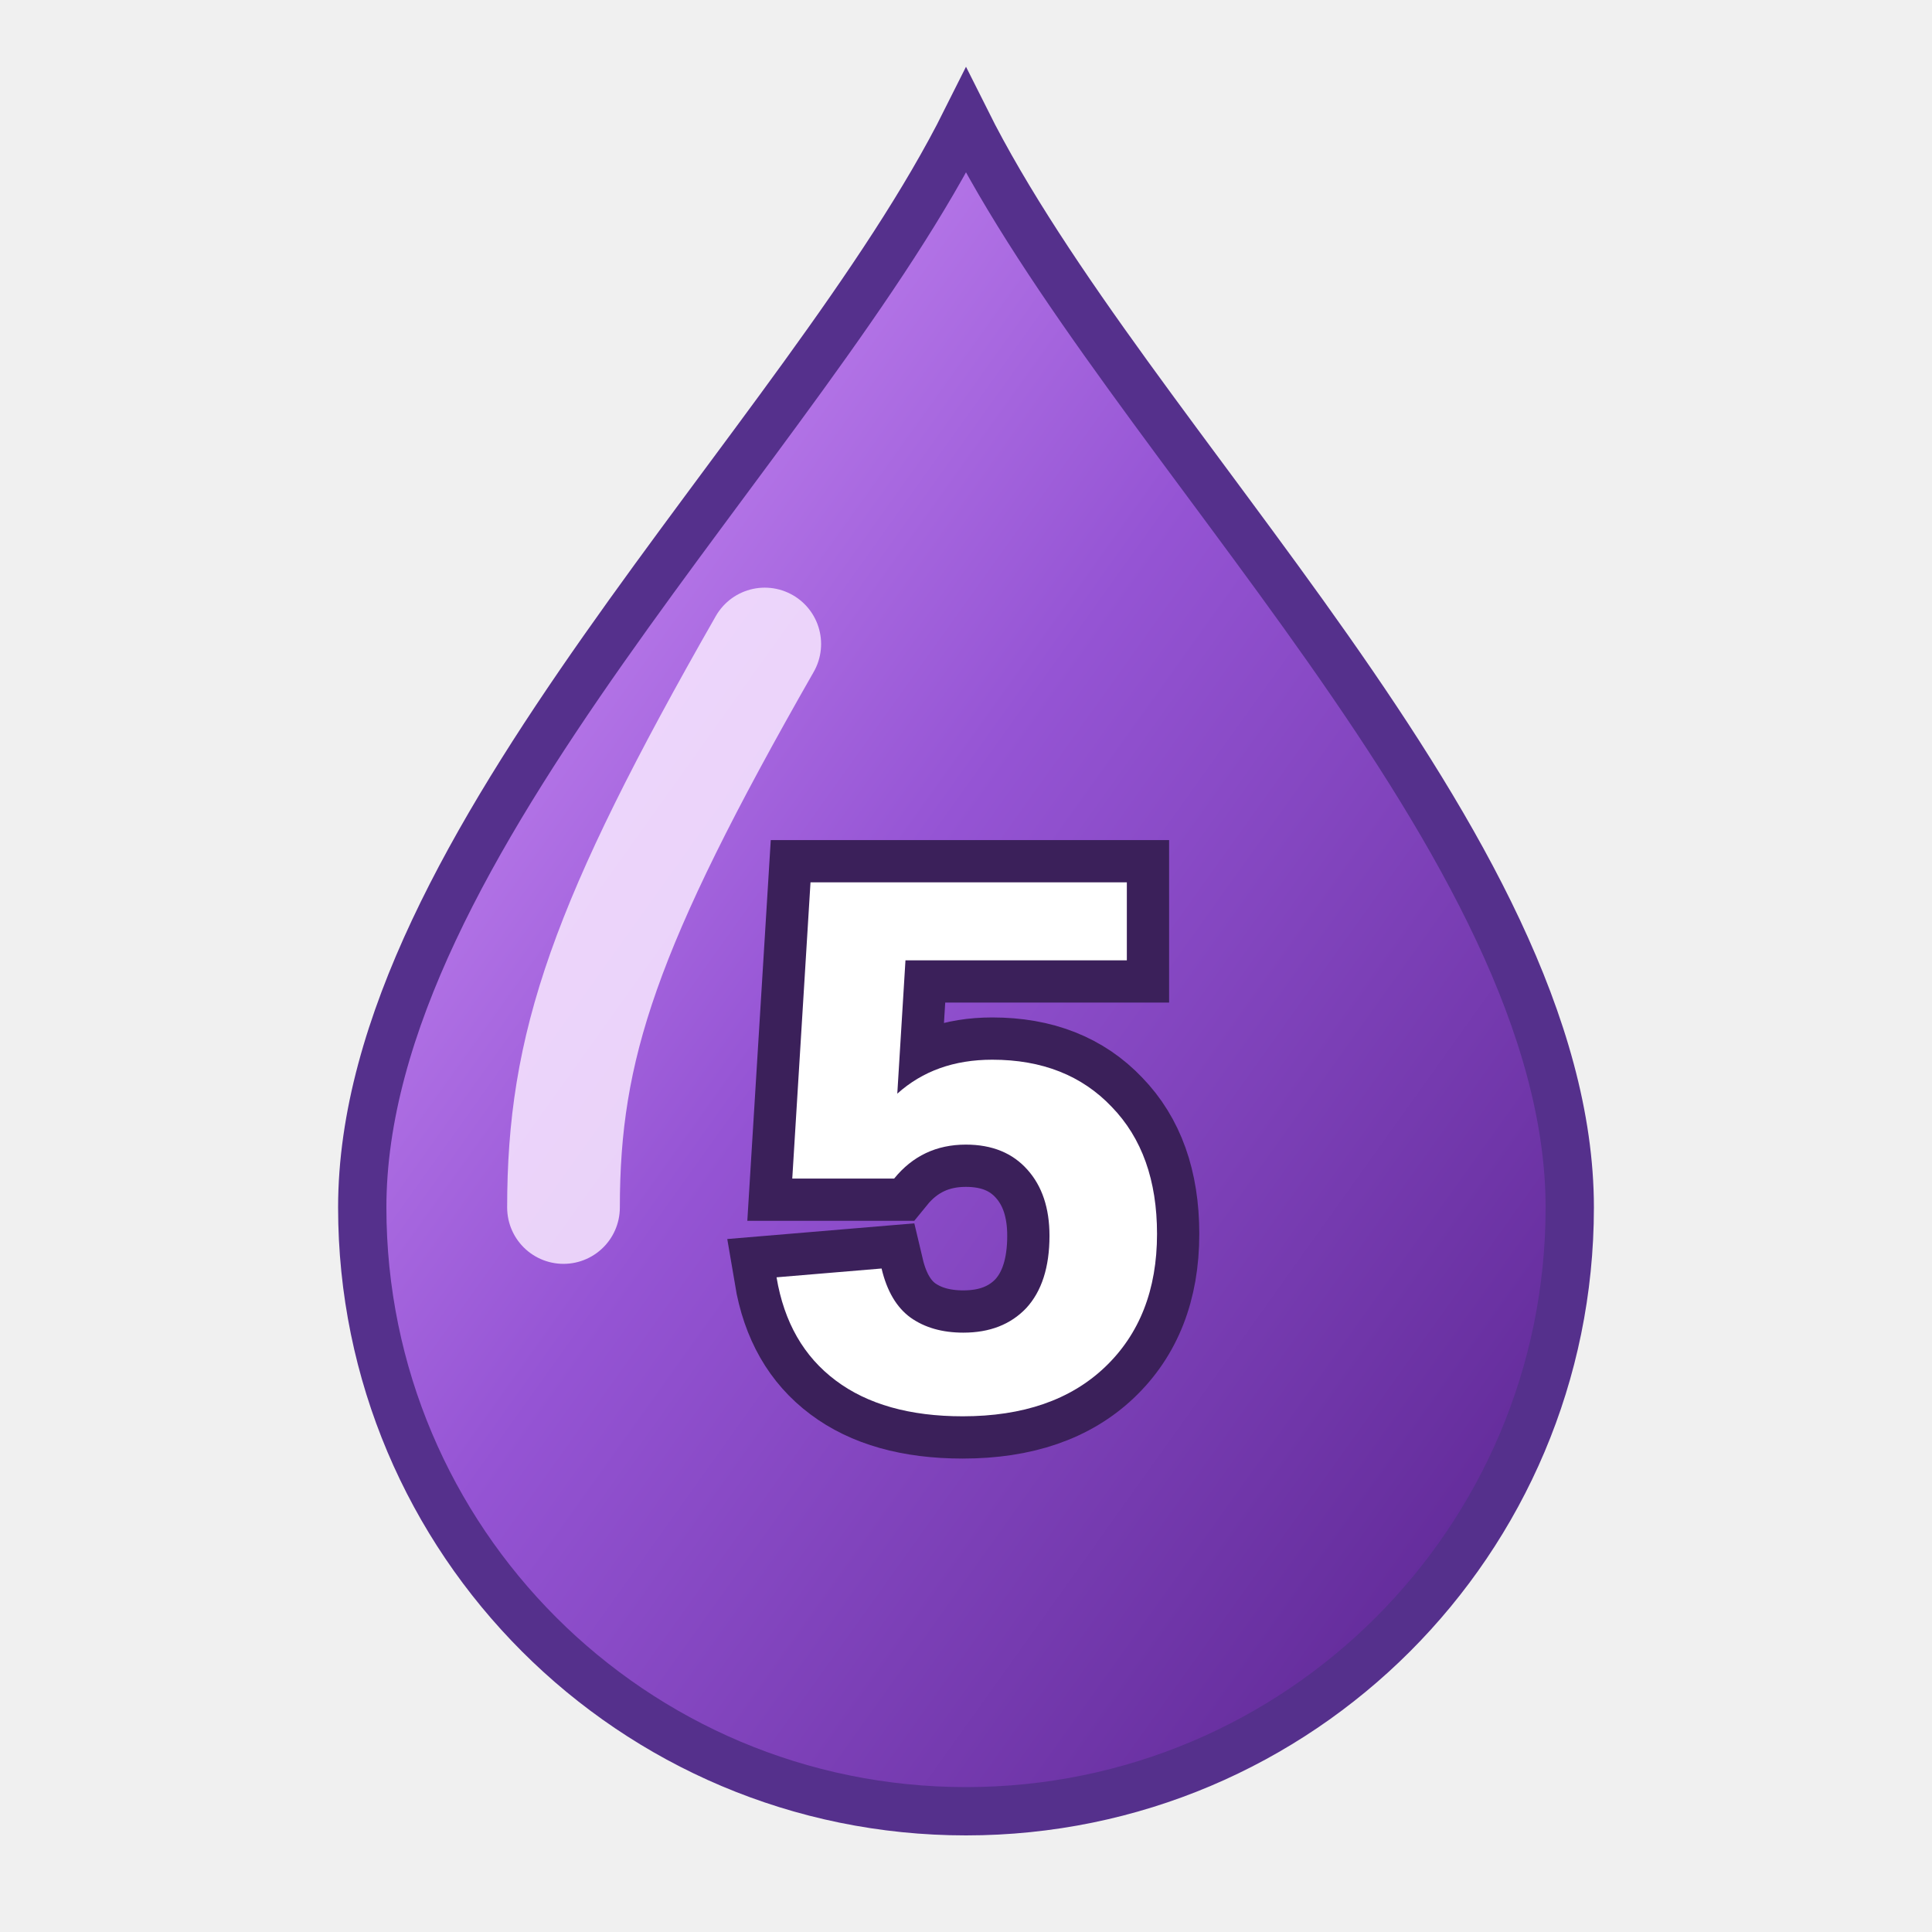
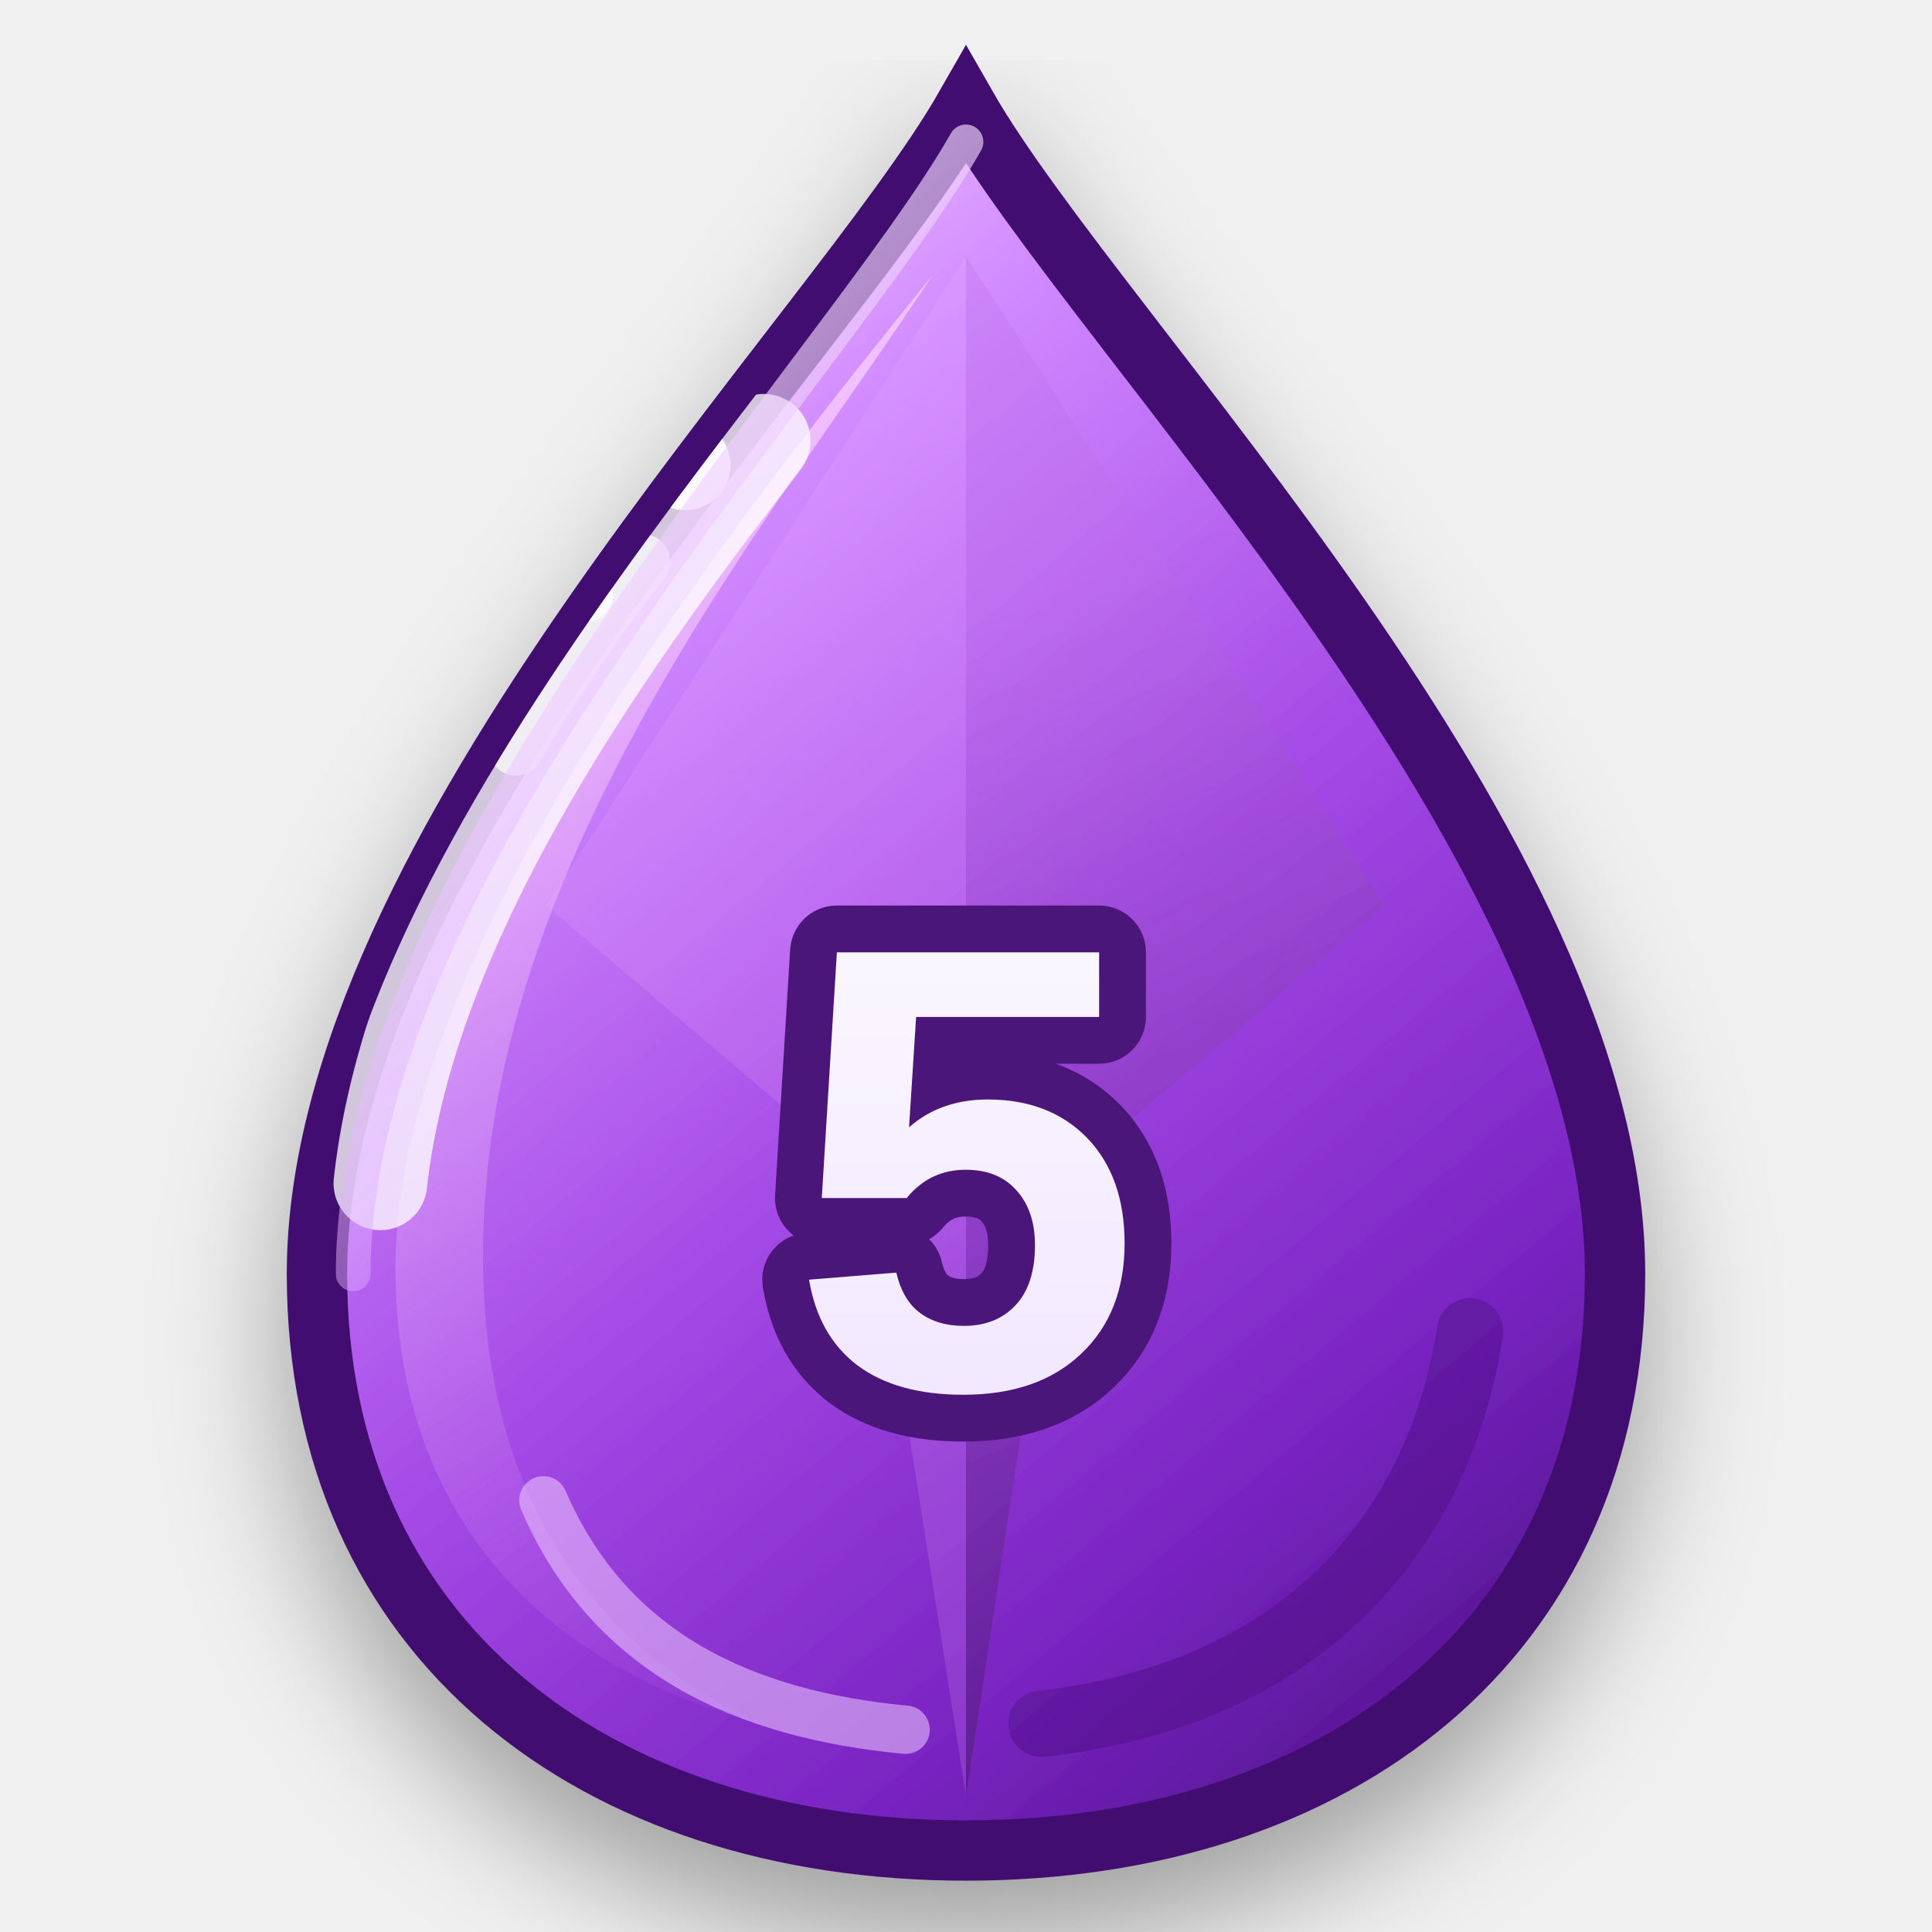
- <svg xmlns="http://www.w3.org/2000/svg" width="48" height="48" viewBox="0 0 48 48">
+ <svg xmlns="http://www.w3.org/2000/svg" width="64" height="64" viewBox="0 0 64 64">
  <defs>
-     <linearGradient id="e" x1="0" y1="0" x2="1" y2="1">
-       <stop stop-color="#db9eff" />
-       <stop offset=".45" stop-color="#9554d4" />
-       <stop offset="1" stop-color="#56218b" />
+     <linearGradient id="drop" x1="12" y1="9" x2="53" y2="58" gradientUnits="userSpaceOnUse">
+       <stop stop-color="#f4d5ff" />
+       <stop offset=".22" stop-color="#d18aff" />
+       <stop offset=".52" stop-color="#a348e5" />
+       <stop offset=".78" stop-color="#7924c2" />
+       <stop offset="1" stop-color="#481080" />
    </linearGradient>
+     <linearGradient id="edge" x1="12" y1="17" x2="53" y2="54" gradientUnits="userSpaceOnUse">
+       <stop stop-color="#fff0ff" stop-opacity=".95" />
+       <stop offset=".35" stop-color="#d8a0ff" stop-opacity=".55" />
+       <stop offset="1" stop-color="#3b086c" stop-opacity=".9" />
+     </linearGradient>
+     <linearGradient id="facetLeft" x1="13" y1="23" x2="33" y2="53" gradientUnits="userSpaceOnUse">
+       <stop stop-color="#f7caff" stop-opacity=".82" />
+       <stop offset="1" stop-color="#a74ce5" stop-opacity=".12" />
+     </linearGradient>
+     <linearGradient id="facetRight" x1="34" y1="20" x2="50" y2="57" gradientUnits="userSpaceOnUse">
+       <stop stop-color="#8b31cf" stop-opacity=".15" />
+       <stop offset="1" stop-color="#36065f" stop-opacity=".65" />
+     </linearGradient>
+     <linearGradient id="number" x1="0" y1="23" x2="0" y2="49" gradientUnits="userSpaceOnUse">
+       <stop stop-color="#fff" />
+       <stop offset="1" stop-color="#f0e5ff" />
+     </linearGradient>
+     <filter id="shadow" x="-25%" y="-20%" width="150%" height="155%">
+       <feGaussianBlur in="SourceAlpha" stdDeviation="2.1" />
+       <feOffset dy="2" />
+       <feComponentTransfer>
+         <feFuncA type="linear" slope=".34" />
+       </feComponentTransfer>
+       <feMerge>
+         <feMergeNode />
+         <feMergeNode in="SourceGraphic" />
+       </feMerge>
+     </filter>
+     <clipPath id="dropClip">
+       <path d="M32 3.5C27.6 11.2 10.5 28.1 10.5 42.2c0 12.1 9.2 19.1 21.5 19.1s21.5-7 21.5-19.1C53.5 28.1 36.4 11.2 32 3.5Z" />
+     </clipPath>
  </defs>
-   <path d="M24 3C20 11 9 21 9 30a15 15 0 0 0 30 0C39 21 28 11 24 3Z" fill="url(#e)" stroke="#55308c" stroke-width="1.2" />
-   <path d="M19 16c-4 7-5 10-5 14" stroke="#f8e7ff" stroke-width="2.8" opacity=".85" stroke-linecap="round" />
-   <text x="24" y="35" fill="white" stroke="#3b205a" stroke-width="2.1" paint-order="stroke" text-anchor="middle" font-family="Arial,Helvetica,sans-serif" font-weight="900" font-size="19">5</text>
+   <g filter="url(#shadow)">
+     <path d="M32 3.5C27.6 11.2 10.5 28.1 10.5 42.2c0 12.1 9.2 19.1 21.5 19.1s21.5-7 21.5-19.1C53.5 28.1 36.4 11.2 32 3.5Z" fill="url(#drop)" stroke="#42106f" stroke-width="2" />
+     <g clip-path="url(#dropClip)">
+       <path d="M30.9 9.1C25.6 17.2 16 28.5 16 41.6c0 7.6 3.3 12.8 9.2 15.5-7.9-2.1-12.1-7.5-12.1-15.1 0-10.9 12-25.7 17.8-32.9Z" fill="url(#facetLeft)" />
+       <path d="M32 8.5 45.9 30 35.1 39.1 32 59.5 28.8 39.1 18.1 30Z" fill="#f0b5ff" opacity=".16" />
+       <path d="M32 8.5 45.9 30 35.1 39.1 32 59.5Z" fill="url(#facetRight)" />
+       <path d="M12.6 39.2c1-9.1 8-18.5 12.7-24.6" fill="none" stroke="#fff" stroke-width="3.1" stroke-linecap="round" opacity=".76" />
+       <path d="M17.1 24.8c1.2-2.1 2.6-4.1 4.2-6.2" fill="none" stroke="#fff" stroke-width="1.8" stroke-linecap="round" opacity=".68" />
+       <path d="M18 49.7c2.2 5.1 6.7 7.1 12 7.6" fill="none" stroke="#eecbff" stroke-width="1.6" stroke-linecap="round" opacity=".55" />
+       <path d="M34.5 57.1c8.2-.9 13.1-5.9 14.2-13" fill="none" stroke="#4c0d80" stroke-width="2.2" stroke-linecap="round" opacity=".44" />
+       <circle cx="22.7" cy="15.4" r="1.5" fill="#fff" opacity=".9" />
+       <circle cx="19.4" cy="19.7" r=".9" fill="#fff" opacity=".75" />
+     </g>
+     <path d="M32 4.7c-4.2 7.4-20.3 23.9-20.3 37.5" fill="none" stroke="url(#edge)" stroke-width="1.15" stroke-linecap="round" opacity=".8" />
+     <text x="32" y="46" text-anchor="middle" fill="url(#number)" stroke="#4b1679" stroke-width="3.1" stroke-linejoin="round" paint-order="stroke fill" font-family="Arial,Helvetica,sans-serif" font-weight="900" font-size="21" letter-spacing="0">5</text>
+   </g>
</svg>
